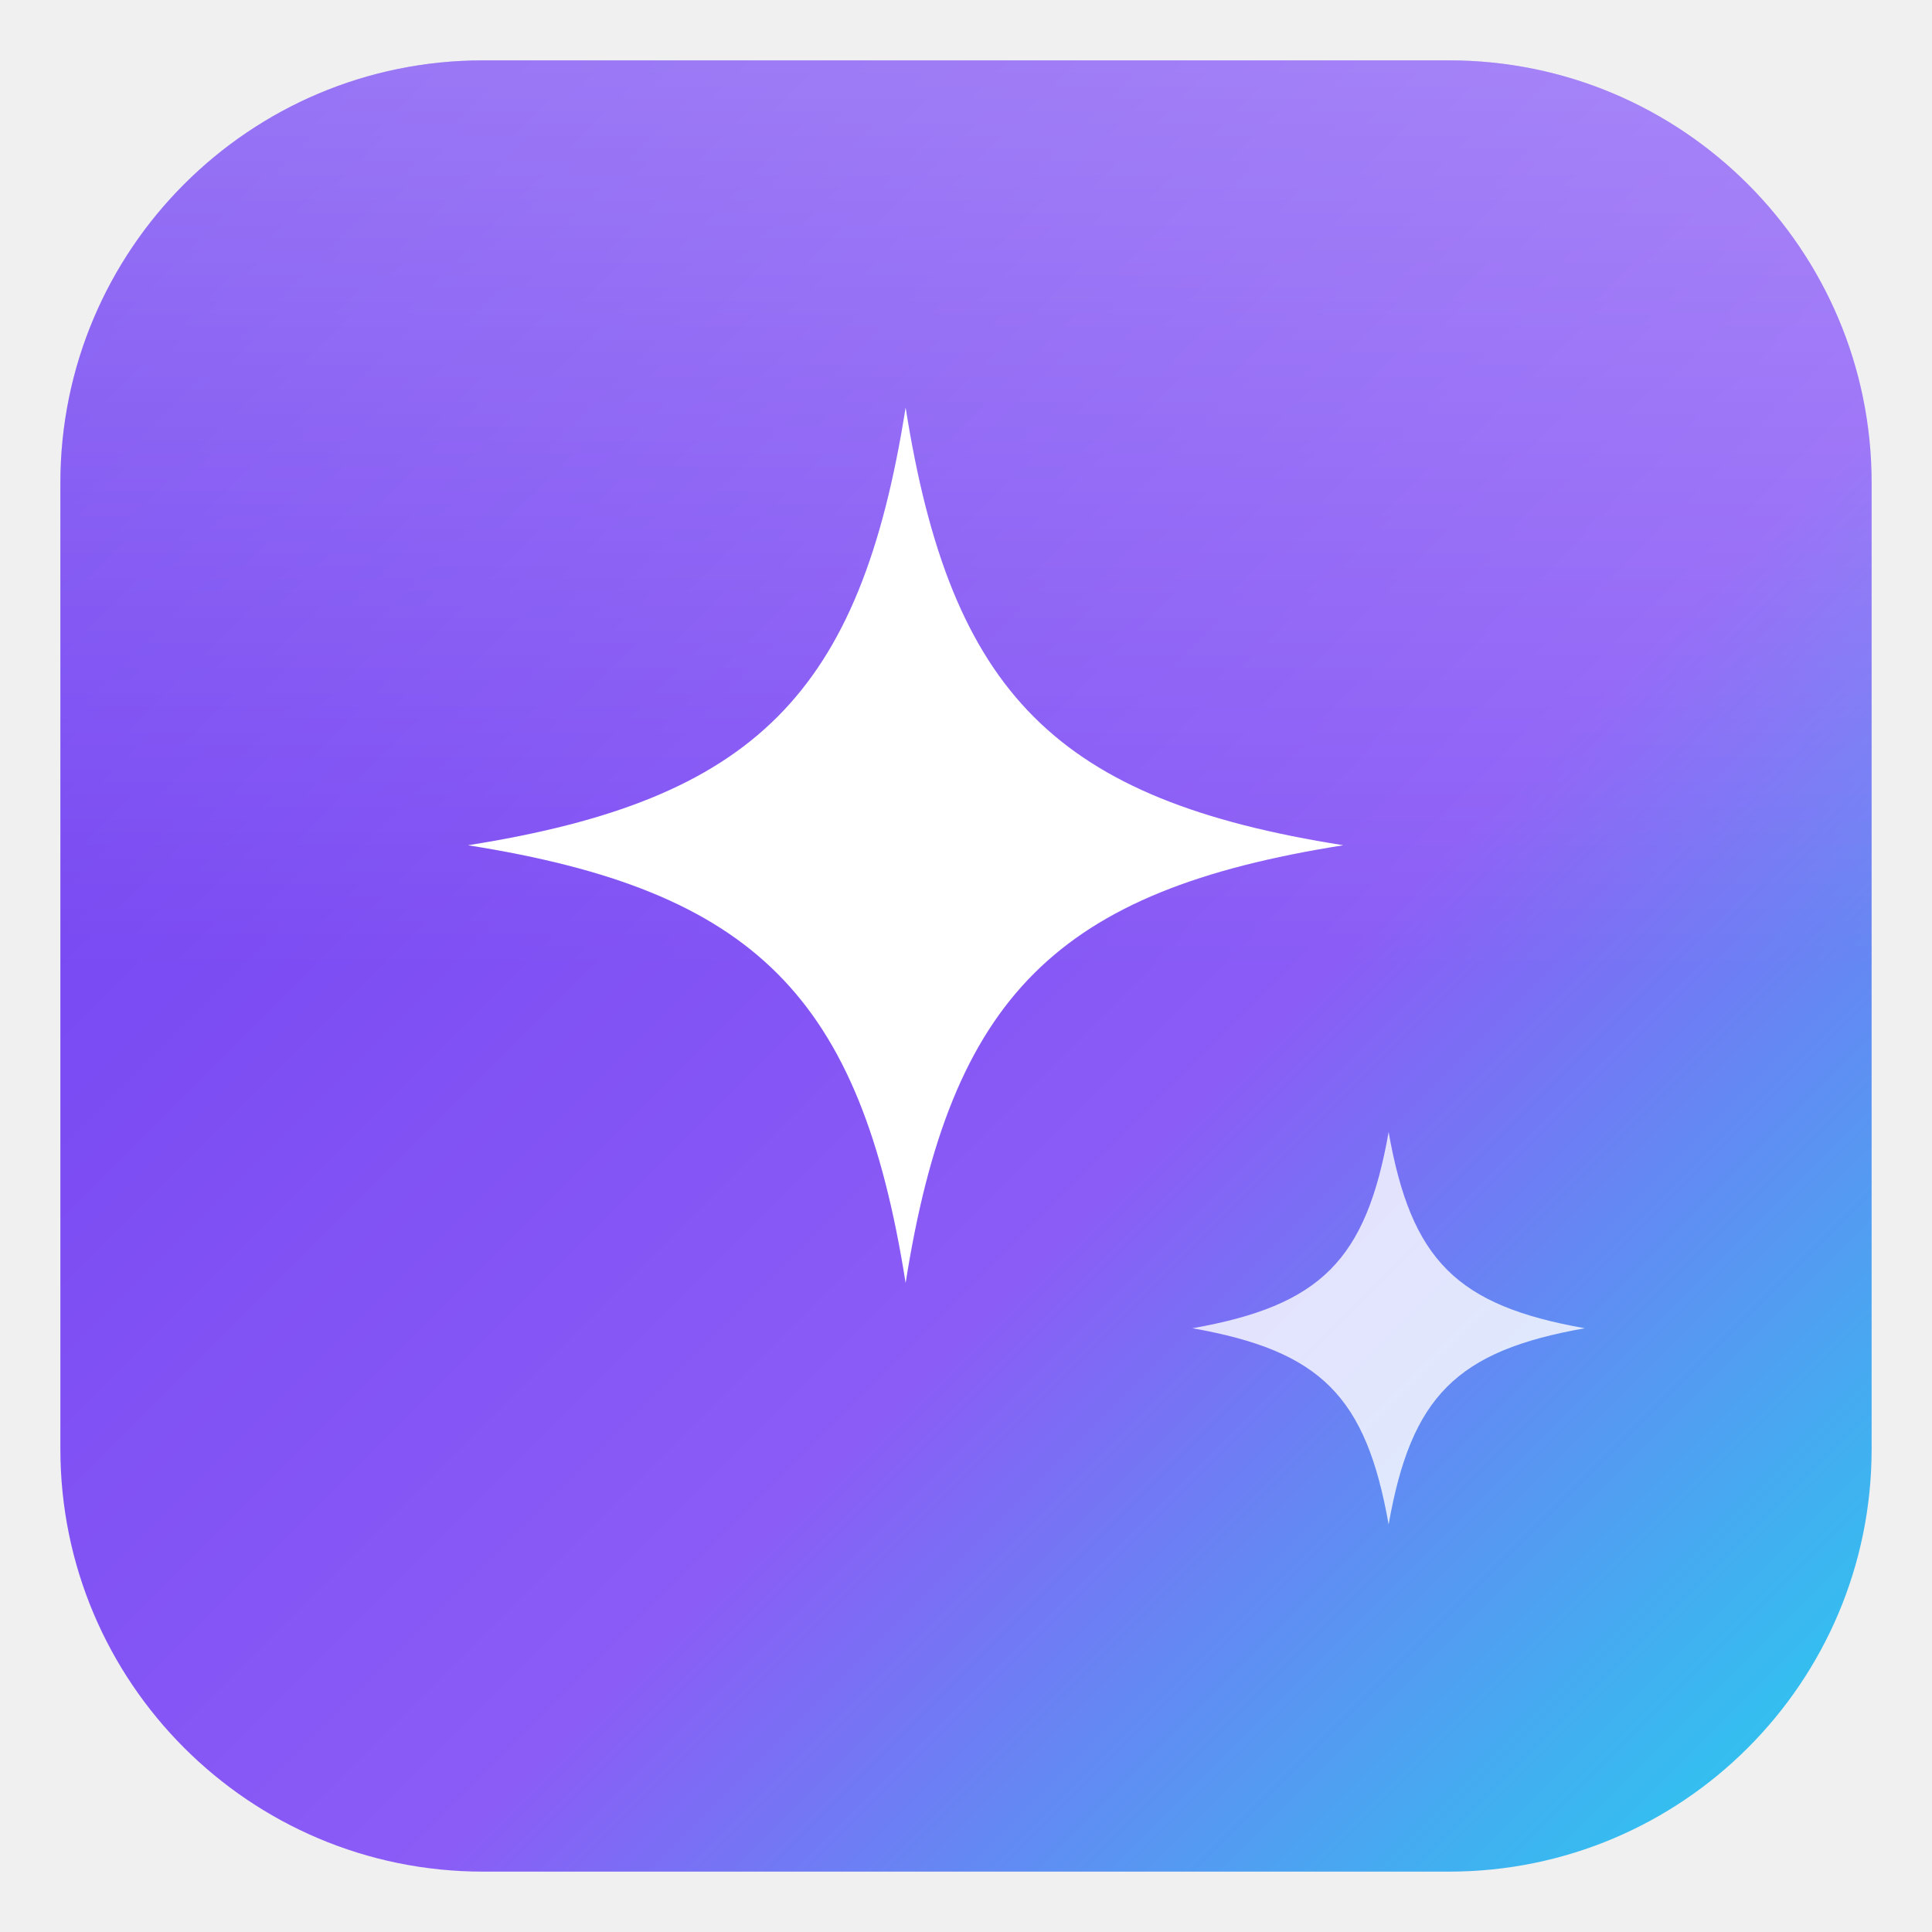
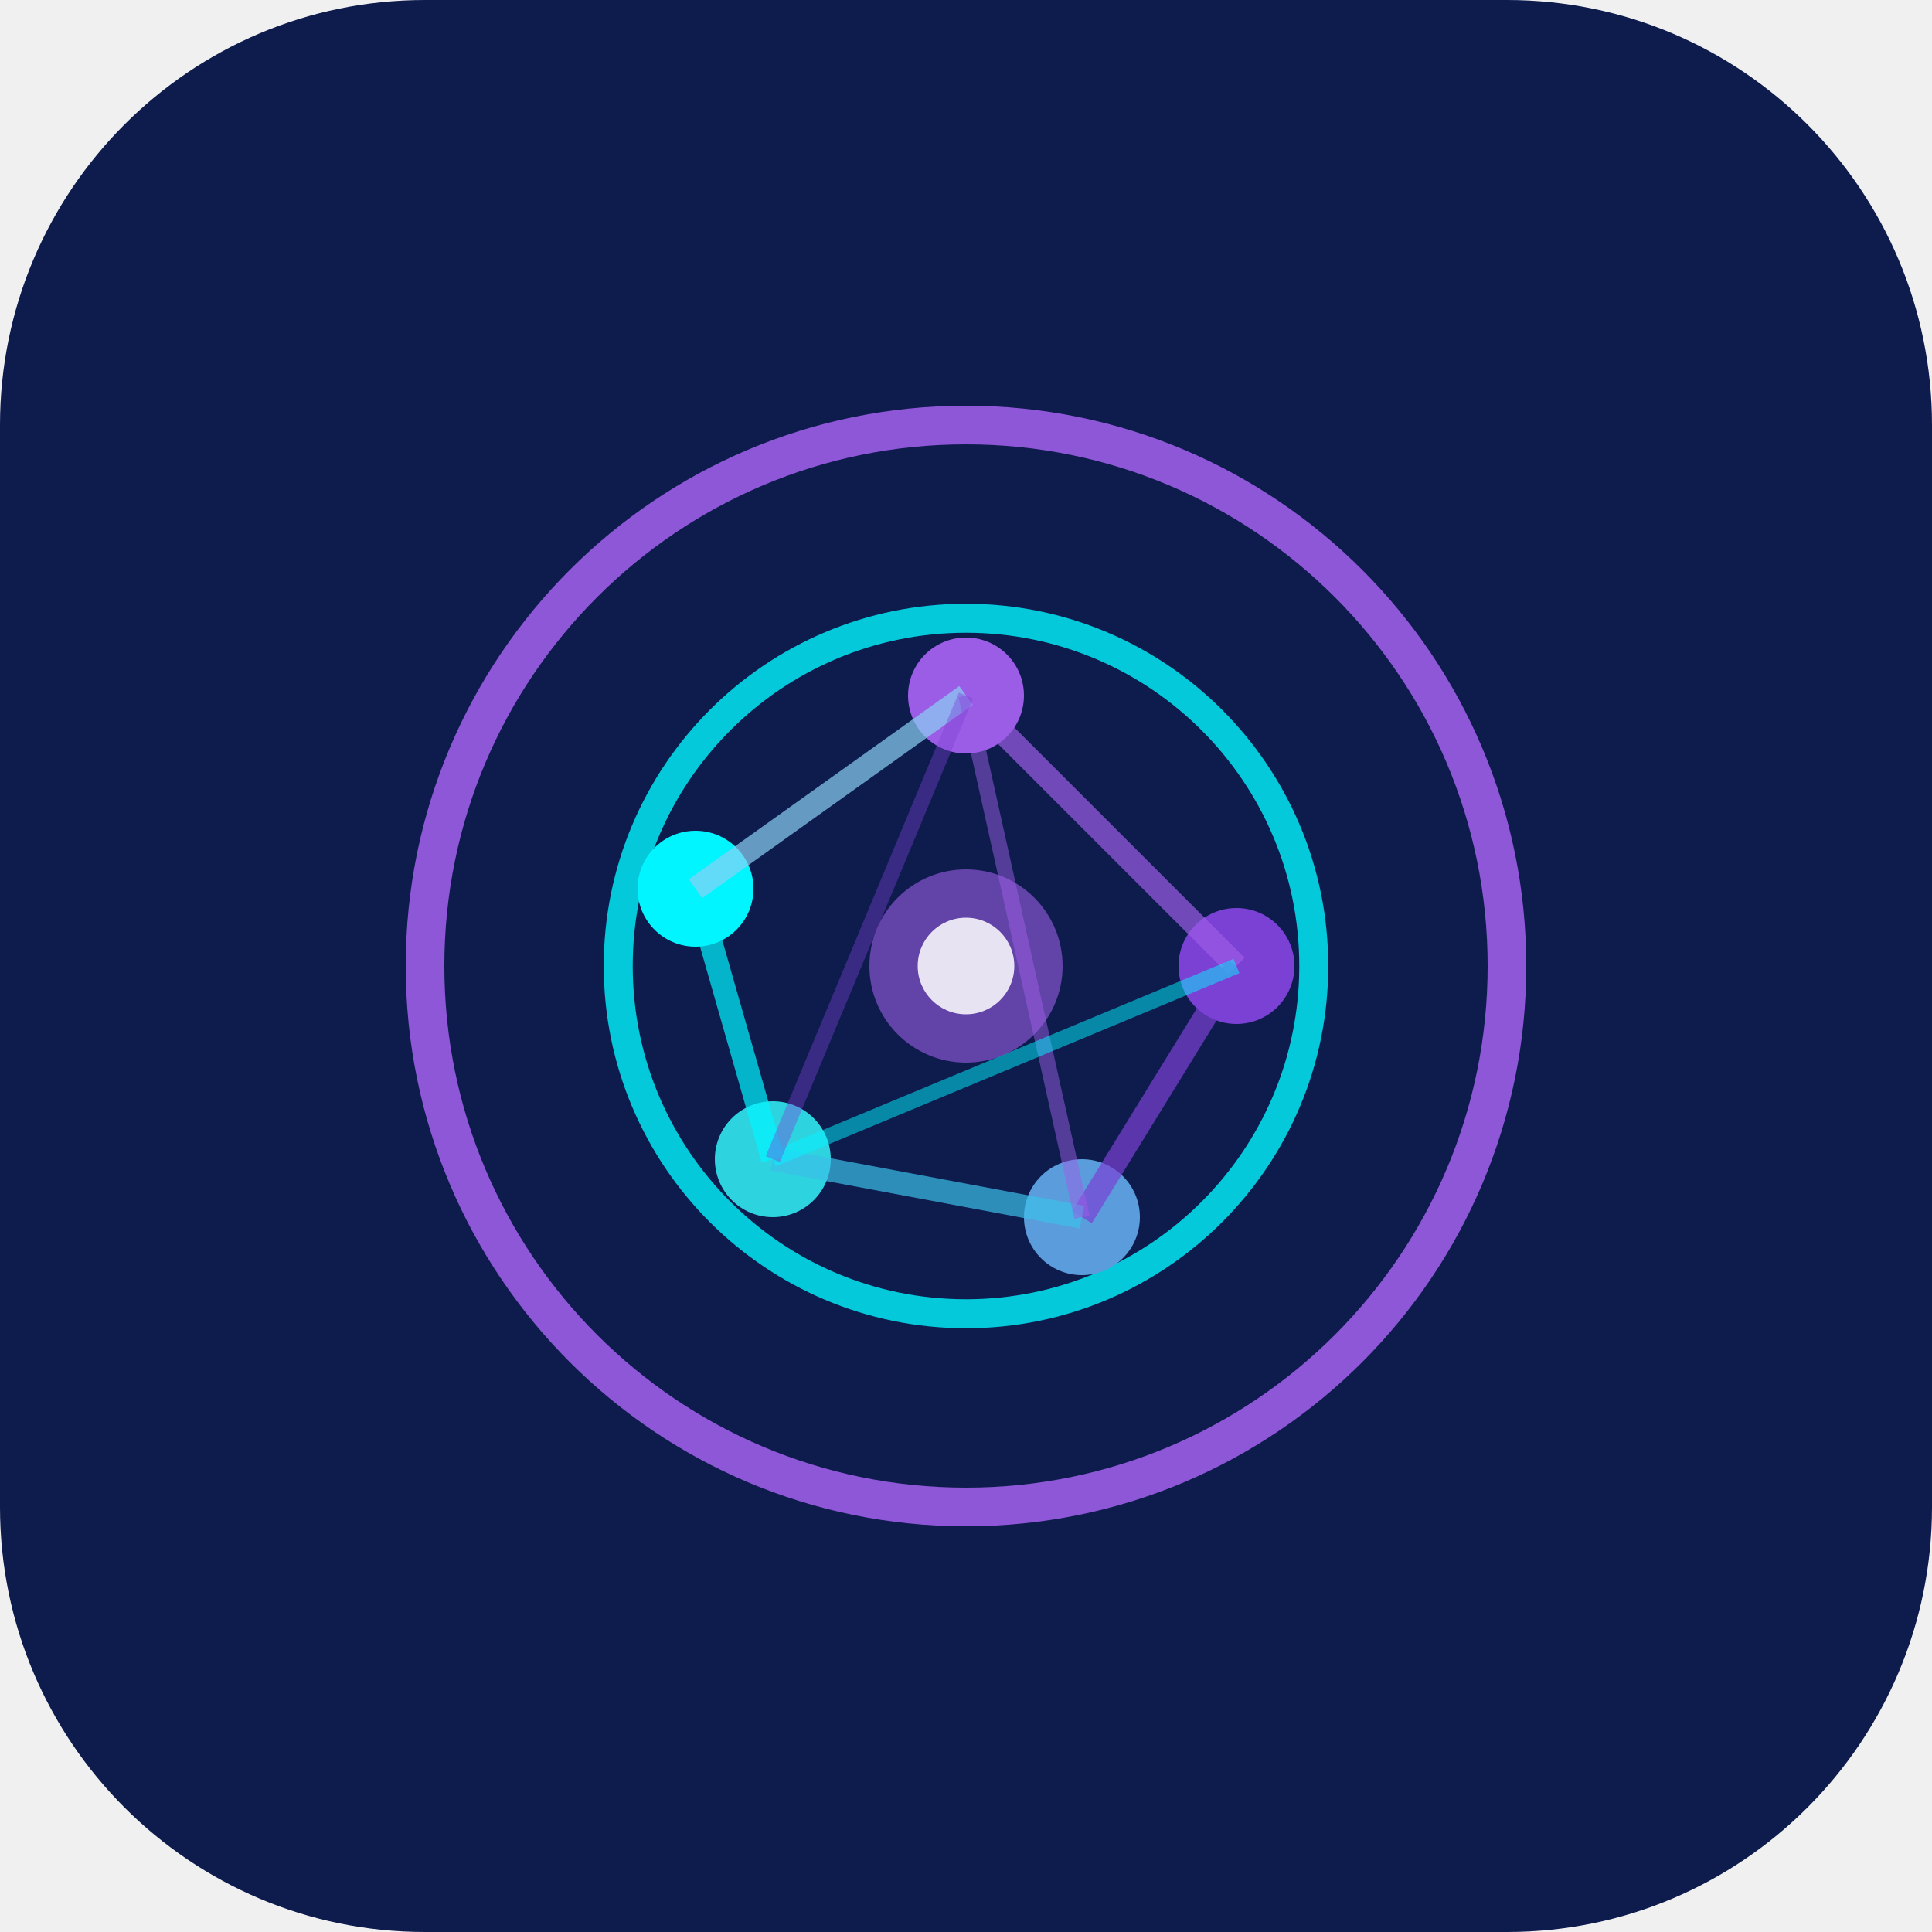
- <svg xmlns="http://www.w3.org/2000/svg" viewBox="0 0 256 256">
-   <defs>
-     <linearGradient id="bg" x1="0" y1="0" x2="1" y2="1">
-       <stop offset="0" stop-color="#6d3df0" />
-       <stop offset="0.6" stop-color="#8b5cf6" />
-       <stop offset="1" stop-color="#22d3ee" />
-     </linearGradient>
-     <linearGradient id="shine" x1="0" y1="0" x2="0" y2="1">
-       <stop offset="0" stop-color="#ffffff" stop-opacity="0.28" />
-       <stop offset="0.5" stop-color="#ffffff" stop-opacity="0" />
-     </linearGradient>
-   </defs>
-   <rect x="8" y="8" width="240" height="240" rx="56" fill="url(#bg)" />
-   <rect x="8" y="8" width="240" height="240" rx="56" fill="url(#shine)" />
-   <path d="M120 54c6 38 20 52 58 58-38 6-52 20-58 58-6-38-20-52-58-58 38-6 52-20 58-58z" fill="#ffffff" />
-   <path d="M184 150c3 17 9 23 26 26-17 3-23 9-26 26-3-17-9-23-26-26 17-3 23-9 26-26z" fill="#ffffff" fill-opacity="0.8" />
+ <svg xmlns="http://www.w3.org/2000/svg" viewBox="0 0 100 100">
+   <rect width="100" height="100" rx="22" fill="#0d1b4d" />
+   <circle cx="50" cy="50" r="28" fill="none" stroke="#9B5DE5" stroke-width="2" opacity="0.9" />
+   <circle cx="50" cy="50" r="18" fill="none" stroke="#00F5FF" stroke-width="1.5" opacity="0.8" />
+   <circle cx="50" cy="36" r="3" fill="#9B5DE5" />
+   <circle cx="64" cy="50" r="3" fill="#7b40d4" />
+   <circle cx="56" cy="63" r="3" fill="#5b9ddc" />
+   <circle cx="40" cy="60" r="3" fill="#2ed3e0" />
+   <circle cx="36" cy="46" r="3" fill="#00F5FF" />
+   <line x1="50" y1="36" x2="64" y2="50" stroke="#9B5DE5" stroke-width="1.2" opacity="0.7" />
+   <line x1="64" y1="50" x2="56" y2="63" stroke="#7b40d4" stroke-width="1.2" opacity="0.7" />
+   <line x1="56" y1="63" x2="40" y2="60" stroke="#3abfe8" stroke-width="1.2" opacity="0.7" />
+   <line x1="40" y1="60" x2="36" y2="46" stroke="#00F5FF" stroke-width="1.2" opacity="0.7" />
+   <line x1="36" y1="46" x2="50" y2="36" stroke="#8ad0f5" stroke-width="1.2" opacity="0.7" />
+   <line x1="50" y1="36" x2="56" y2="63" stroke="#9B5DE5" stroke-width="0.8" opacity="0.5" />
+   <line x1="64" y1="50" x2="40" y2="60" stroke="#00F5FF" stroke-width="0.8" opacity="0.5" />
+   <line x1="50" y1="36" x2="40" y2="60" stroke="#7b40d4" stroke-width="0.8" opacity="0.4" />
+   <circle cx="50" cy="50" r="5" fill="#9B5DE5" opacity="0.6" />
+   <circle cx="50" cy="50" r="2.5" fill="#ffffff" opacity="0.85" />
</svg>
